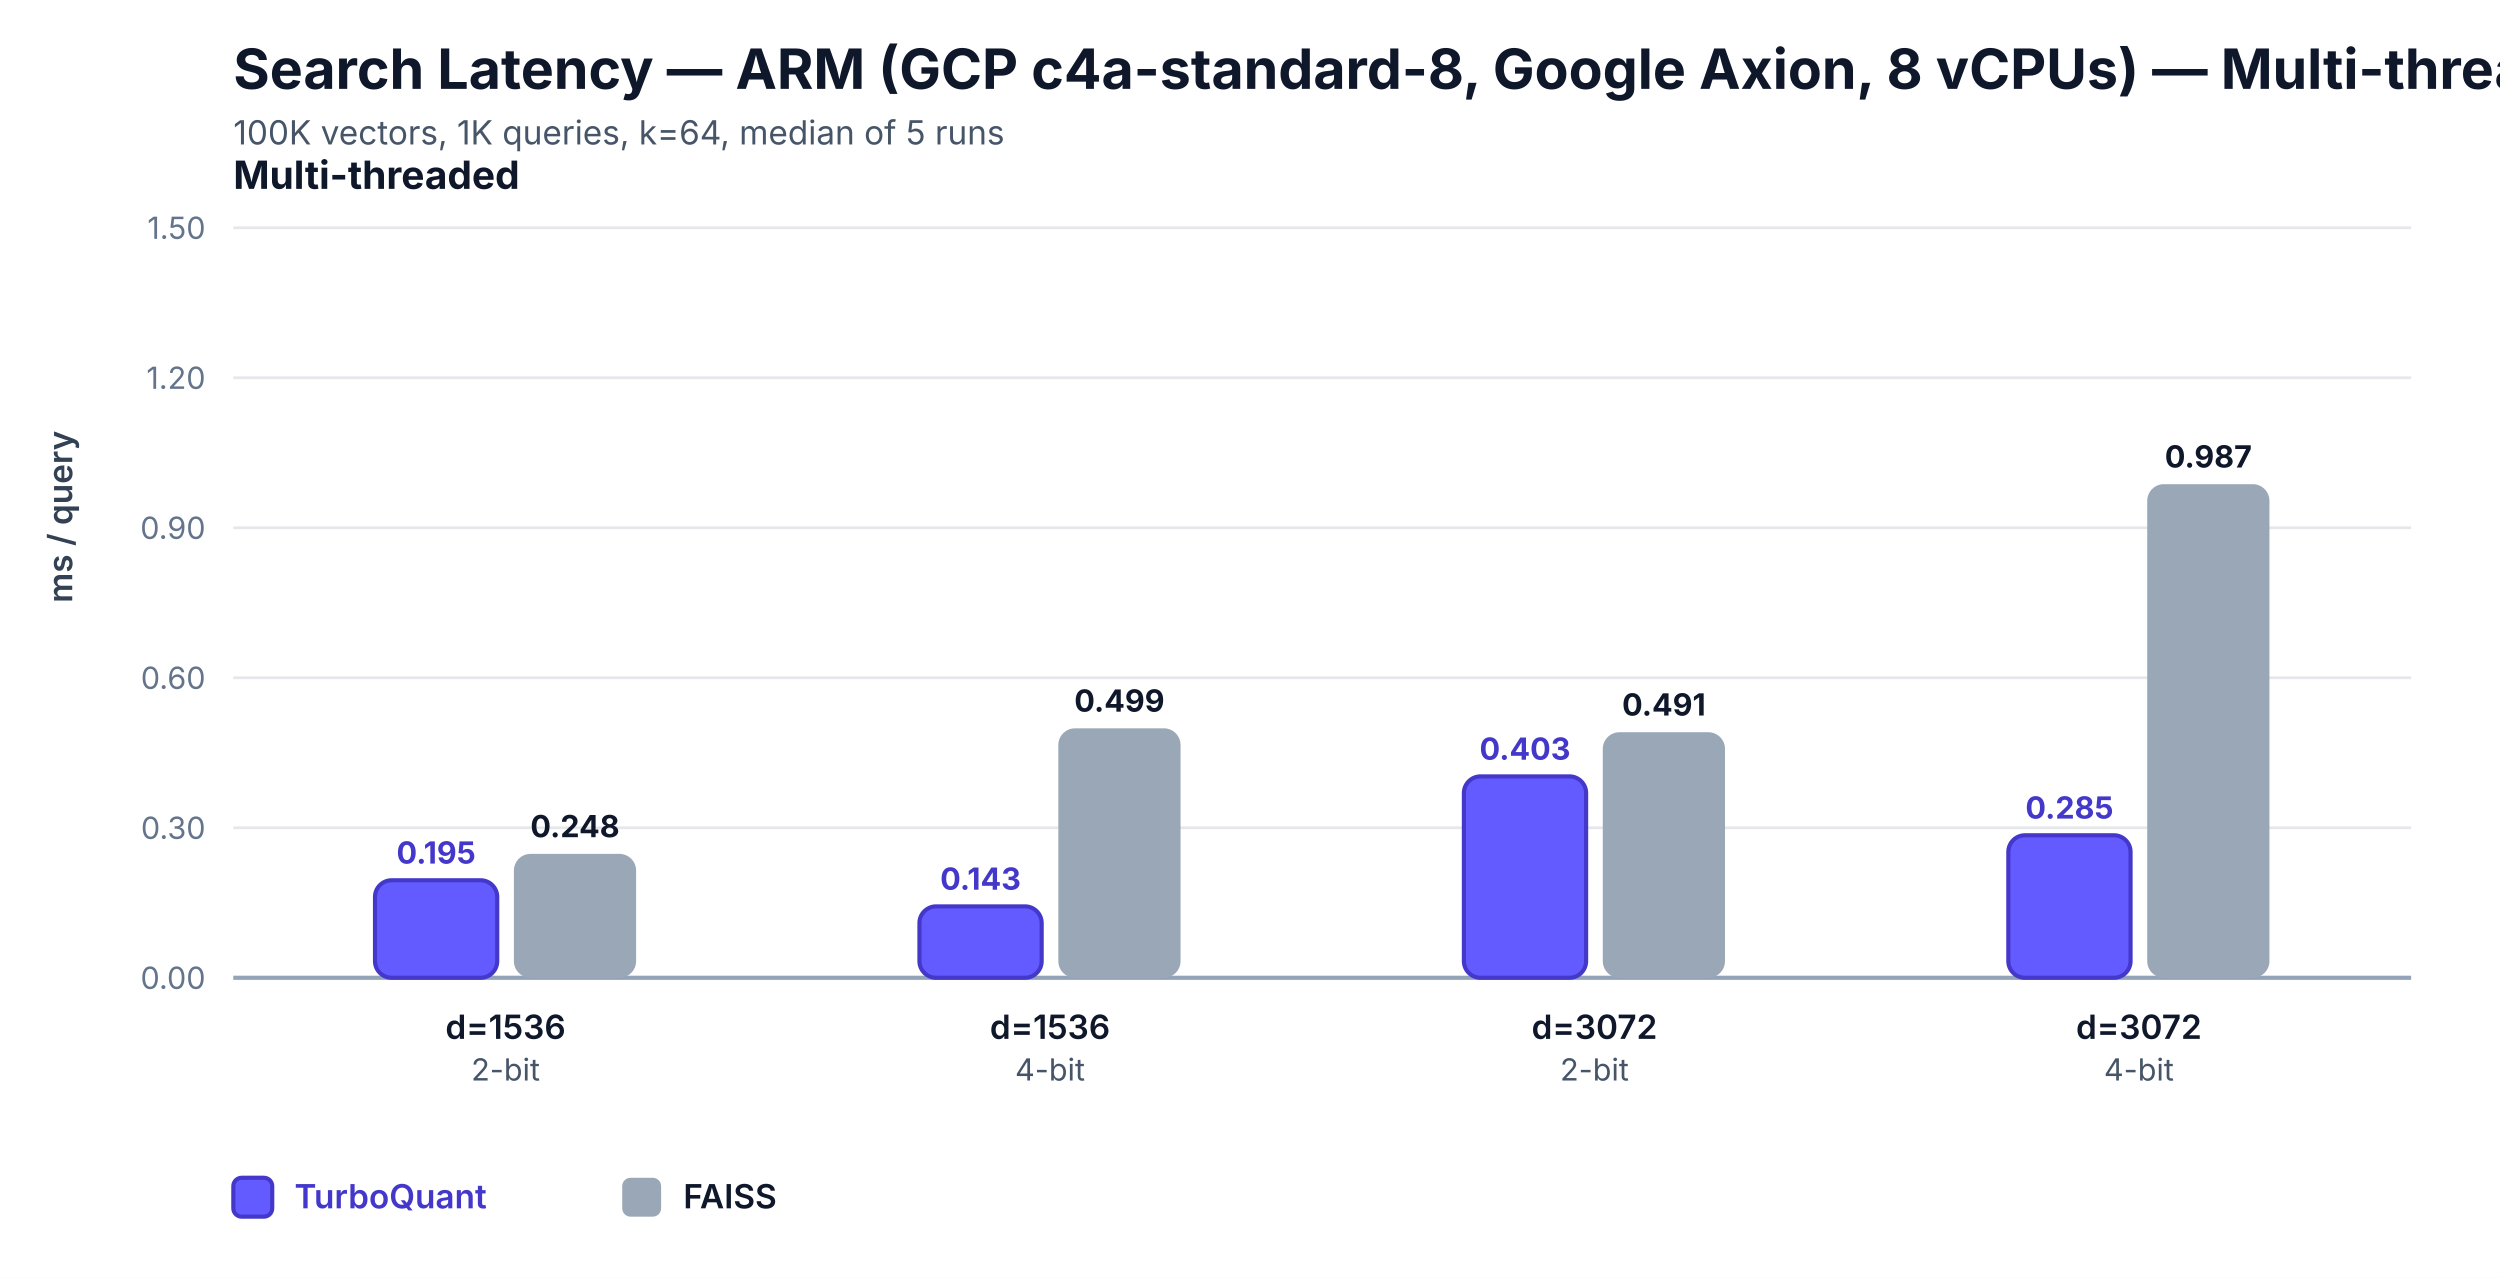
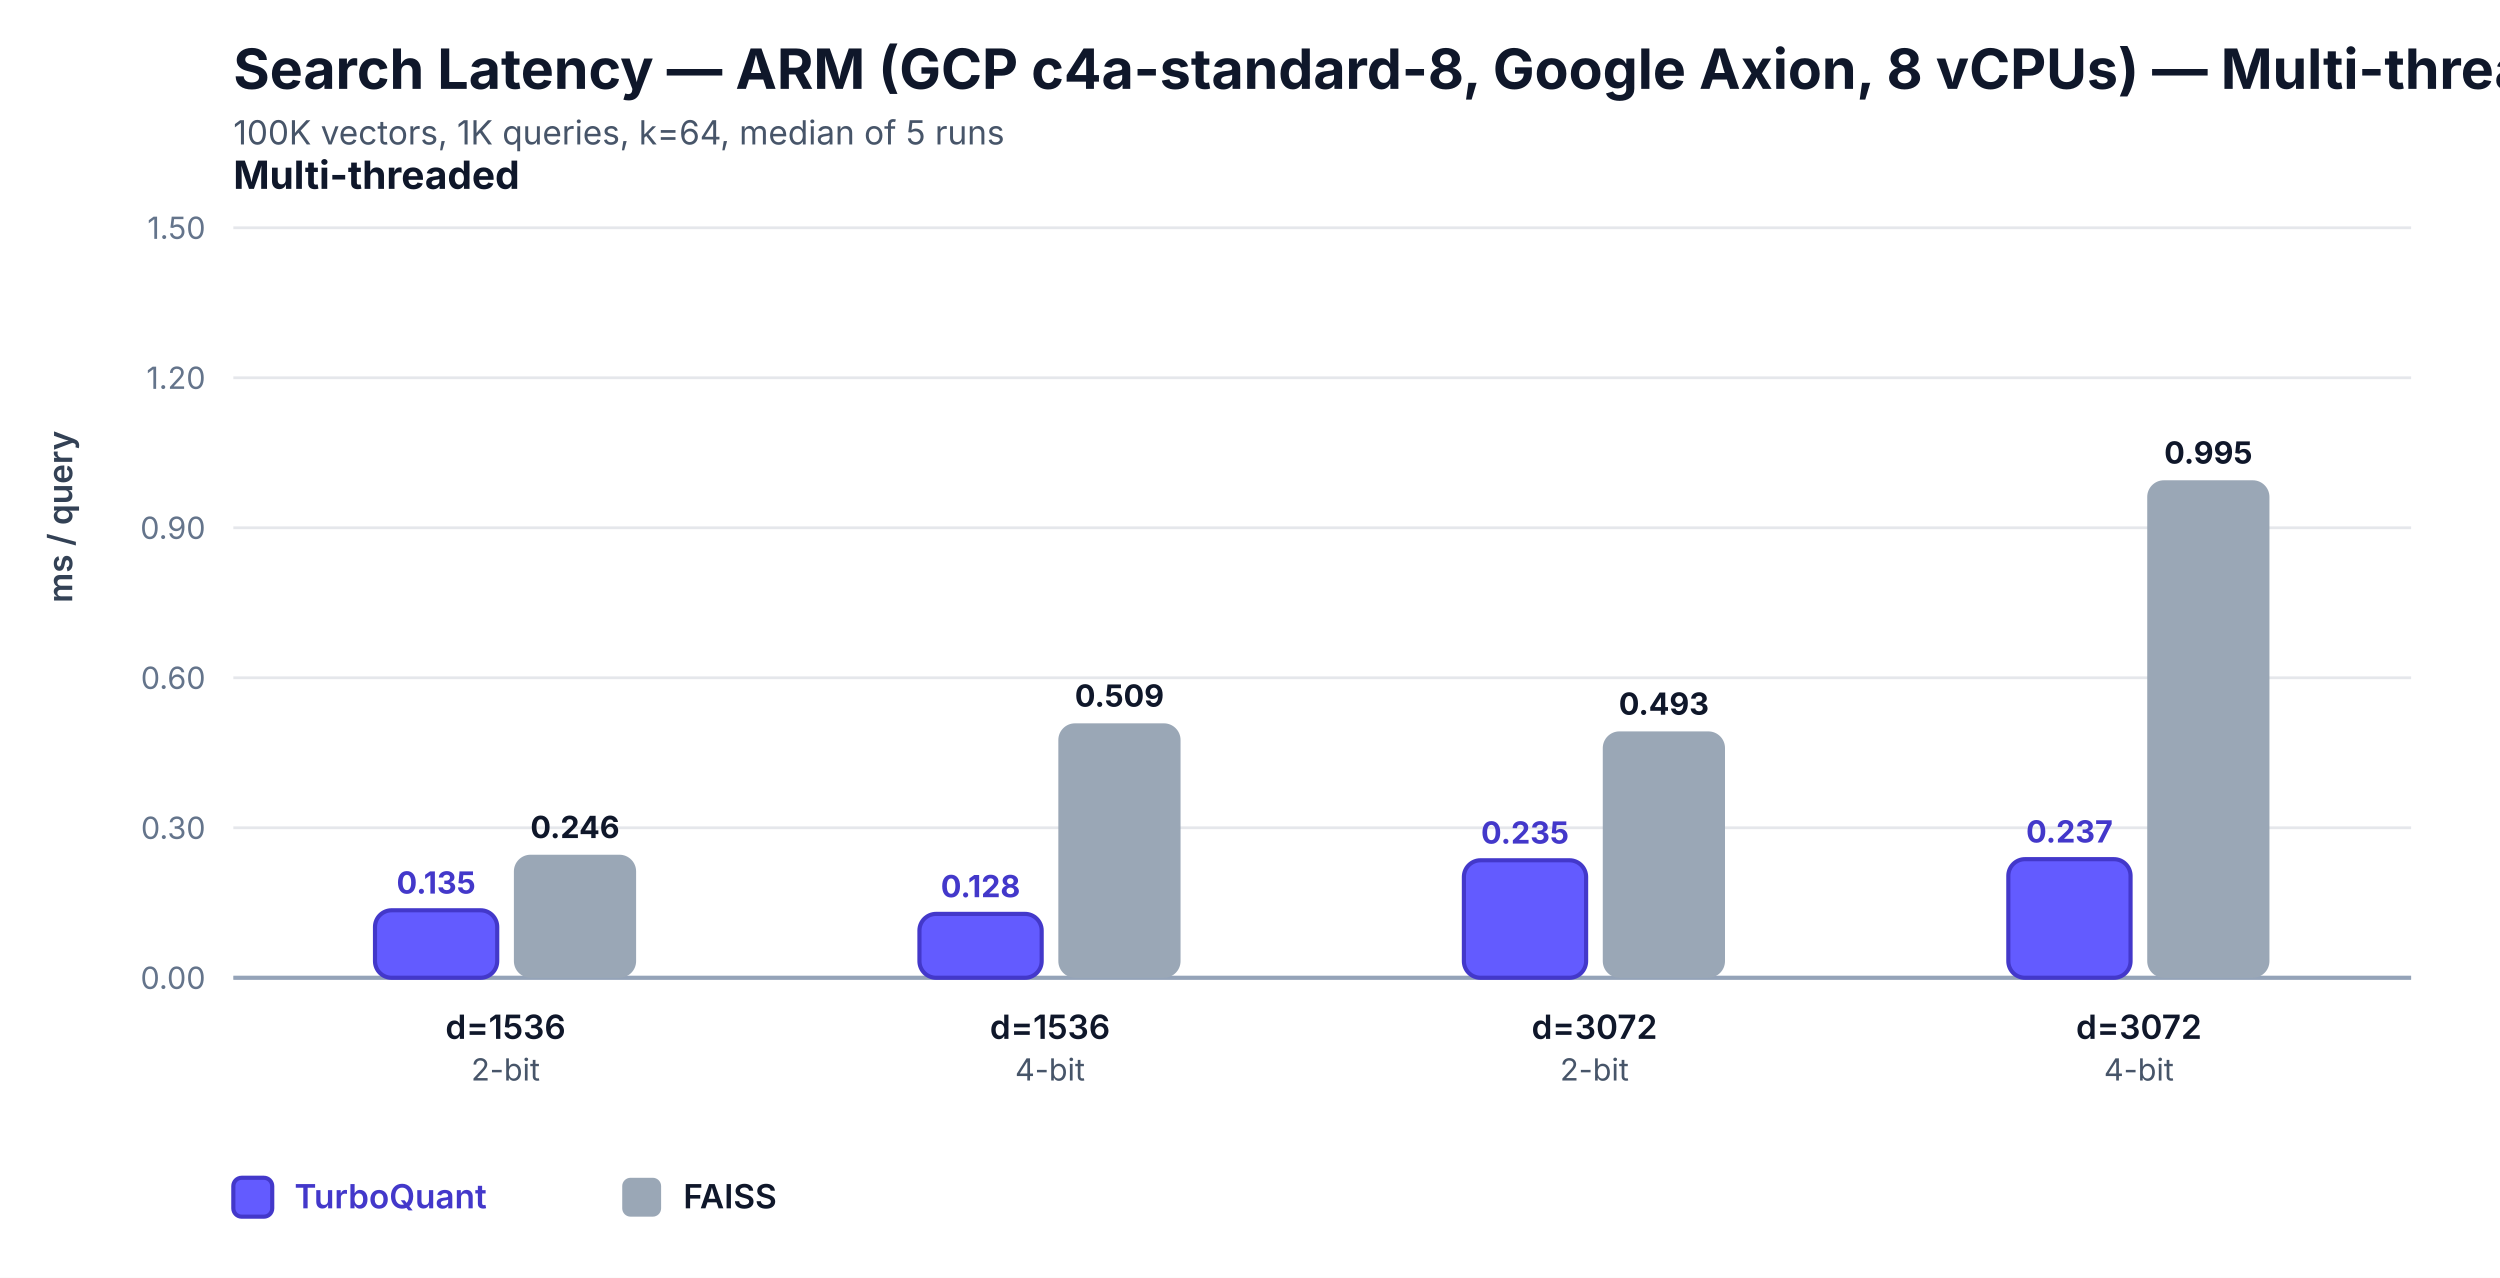
<svg xmlns="http://www.w3.org/2000/svg" width="900" height="460" viewBox="0 0 900 460" role="img" aria-label="Search Latency — ARM (GCP c4a-standard-8, Google Axion, 8 vCPUs) — Multi-threaded">
  <style>
  .title { font: 700 20px -apple-system, BlinkMacSystemFont, "Segoe UI", sans-serif; fill: #0f172a; }
  .subtitle { font: 400 12px -apple-system, BlinkMacSystemFont, "Segoe UI", sans-serif; fill: #475569; }
  .panel { font: 700 14px -apple-system, BlinkMacSystemFont, "Segoe UI", sans-serif; fill: #0f172a; }
  .label { font: 600 12px -apple-system, BlinkMacSystemFont, "Segoe UI", sans-serif; fill: #0f172a; }
  .secondary { font: 400 11px -apple-system, BlinkMacSystemFont, "Segoe UI", sans-serif; fill: #475569; }
  .tick { font: 400 11px -apple-system, BlinkMacSystemFont, "Segoe UI", sans-serif; fill: #64748b; }
  .value { font: 700 11px -apple-system, BlinkMacSystemFont, "Segoe UI", sans-serif; fill: #0f172a; }
  .value-accent { font: 700 11px -apple-system, BlinkMacSystemFont, "Segoe UI", sans-serif; fill: #4338ca; }
  .axis { font: 600 12px -apple-system, BlinkMacSystemFont, "Segoe UI", sans-serif; fill: #334155; }
  .legend { font: 600 12px -apple-system, BlinkMacSystemFont, "Segoe UI", sans-serif; fill: #0f172a; }
</style>
  <rect width="100%" height="100%" fill="#ffffff" />
  <text x="84" y="32" class="title">Search Latency — ARM (GCP c4a-standard-8, Google Axion, 8 vCPUs) — Multi-threaded</text>
  <text x="84" y="52" class="subtitle">100K vectors, 1K queries, k=64, median of 5 runs</text>
  <line x1="84" y1="352.0" x2="868" y2="352.0" stroke="#e5e7eb" stroke-width="1" />
  <text x="74" y="356.0" text-anchor="end" class="tick">0.00</text>
  <line x1="84" y1="298.0" x2="868" y2="298.0" stroke="#e5e7eb" stroke-width="1" />
  <text x="74" y="302.0" text-anchor="end" class="tick">0.30</text>
  <line x1="84" y1="244.0" x2="868" y2="244.0" stroke="#e5e7eb" stroke-width="1" />
  <text x="74" y="248.0" text-anchor="end" class="tick">0.60</text>
  <line x1="84" y1="190.0" x2="868" y2="190.0" stroke="#e5e7eb" stroke-width="1" />
  <text x="74" y="194.0" text-anchor="end" class="tick">0.90</text>
  <line x1="84" y1="136.0" x2="868" y2="136.0" stroke="#e5e7eb" stroke-width="1" />
  <text x="74" y="140.0" text-anchor="end" class="tick">1.20</text>
  <line x1="84" y1="82.0" x2="868" y2="82.0" stroke="#e5e7eb" stroke-width="1" />
  <text x="74" y="86.0" text-anchor="end" class="tick">1.50</text>
  <line x1="84" y1="352.0" x2="868" y2="352.0" stroke="#94a3b8" stroke-width="1.5" />
  <text x="84" y="68" class="panel">Multi-threaded</text>
-   <rect x="135.0" y="316.9" width="44" height="35.1" rx="6" fill="#635bff" stroke="#4338ca" stroke-width="1.5" />
-   <rect x="185.0" y="307.4" width="44" height="44.6" rx="6" fill="#9aa7b6" />
-   <text x="157.0" y="310.9" text-anchor="middle" class="value-accent">0.195</text>
-   <text x="207.0" y="301.4" text-anchor="middle" class="value">0.248</text>
+   <rect x="135.0" y="327.7" width="44" height="24.3" rx="6" fill="#635bff" stroke="#4338ca" stroke-width="1.5" />
+   <rect x="185.0" y="307.7" width="44" height="44.3" rx="6" fill="#9aa7b6" />
+   <text x="157.0" y="321.7" text-anchor="middle" class="value-accent">0.135</text>
+   <text x="207.0" y="301.7" text-anchor="middle" class="value">0.246</text>
  <text x="182.0" y="374" text-anchor="middle" class="label">d=1536</text>
  <text x="182.0" y="389" text-anchor="middle" class="secondary">2-bit</text>
-   <rect x="331.0" y="326.3" width="44" height="25.7" rx="6" fill="#635bff" stroke="#4338ca" stroke-width="1.5" />
-   <rect x="381.0" y="262.2" width="44" height="89.8" rx="6" fill="#9aa7b6" />
-   <text x="353.0" y="320.3" text-anchor="middle" class="value-accent">0.143</text>
-   <text x="403.0" y="256.2" text-anchor="middle" class="value">0.499</text>
+   <rect x="331.0" y="329.0" width="44" height="23.0" rx="6" fill="#635bff" stroke="#4338ca" stroke-width="1.5" />
+   <rect x="381.0" y="260.4" width="44" height="91.6" rx="6" fill="#9aa7b6" />
+   <text x="353.0" y="323.0" text-anchor="middle" class="value-accent">0.128</text>
+   <text x="403.0" y="254.4" text-anchor="middle" class="value">0.509</text>
  <text x="378.0" y="374" text-anchor="middle" class="label">d=1536</text>
  <text x="378.0" y="389" text-anchor="middle" class="secondary">4-bit</text>
-   <rect x="527.0" y="279.5" width="44" height="72.5" rx="6" fill="#635bff" stroke="#4338ca" stroke-width="1.5" />
-   <rect x="577.0" y="263.6" width="44" height="88.4" rx="6" fill="#9aa7b6" />
-   <text x="549.0" y="273.5" text-anchor="middle" class="value-accent">0.403</text>
-   <text x="599.0" y="257.6" text-anchor="middle" class="value">0.491</text>
+   <rect x="527.0" y="309.7" width="44" height="42.3" rx="6" fill="#635bff" stroke="#4338ca" stroke-width="1.5" />
+   <rect x="577.0" y="263.3" width="44" height="88.7" rx="6" fill="#9aa7b6" />
+   <text x="549.0" y="303.7" text-anchor="middle" class="value-accent">0.235</text>
+   <text x="599.0" y="257.3" text-anchor="middle" class="value">0.493</text>
  <text x="574.0" y="374" text-anchor="middle" class="label">d=3072</text>
  <text x="574.0" y="389" text-anchor="middle" class="secondary">2-bit</text>
-   <rect x="723.0" y="300.7" width="44" height="51.3" rx="6" fill="#635bff" stroke="#4338ca" stroke-width="1.5" />
-   <rect x="773.0" y="174.3" width="44" height="177.7" rx="6" fill="#9aa7b6" />
-   <text x="745.0" y="294.7" text-anchor="middle" class="value-accent">0.285</text>
-   <text x="795.0" y="168.3" text-anchor="middle" class="value">0.987</text>
+   <rect x="723.0" y="309.3" width="44" height="42.7" rx="6" fill="#635bff" stroke="#4338ca" stroke-width="1.5" />
+   <rect x="773.0" y="172.9" width="44" height="179.1" rx="6" fill="#9aa7b6" />
+   <text x="745.0" y="303.3" text-anchor="middle" class="value-accent">0.237</text>
+   <text x="795.0" y="166.9" text-anchor="middle" class="value">0.995</text>
  <text x="770.0" y="374" text-anchor="middle" class="label">d=3072</text>
  <text x="770.0" y="389" text-anchor="middle" class="secondary">4-bit</text>
  <text x="26" y="217.0" transform="rotate(-90, 26, 217.0)" class="axis">ms / query</text>
  <rect x="84" y="424" width="14" height="14" rx="3" fill="#635bff" stroke="#4338ca" stroke-width="1.5" />
  <text x="106" y="435" class="legend" style="fill: #4338ca;">TurboQuant</text>
  <rect x="224" y="424" width="14" height="14" rx="3" fill="#9aa7b6" />
  <text x="246" y="435" class="legend">FAISS</text>
</svg>
